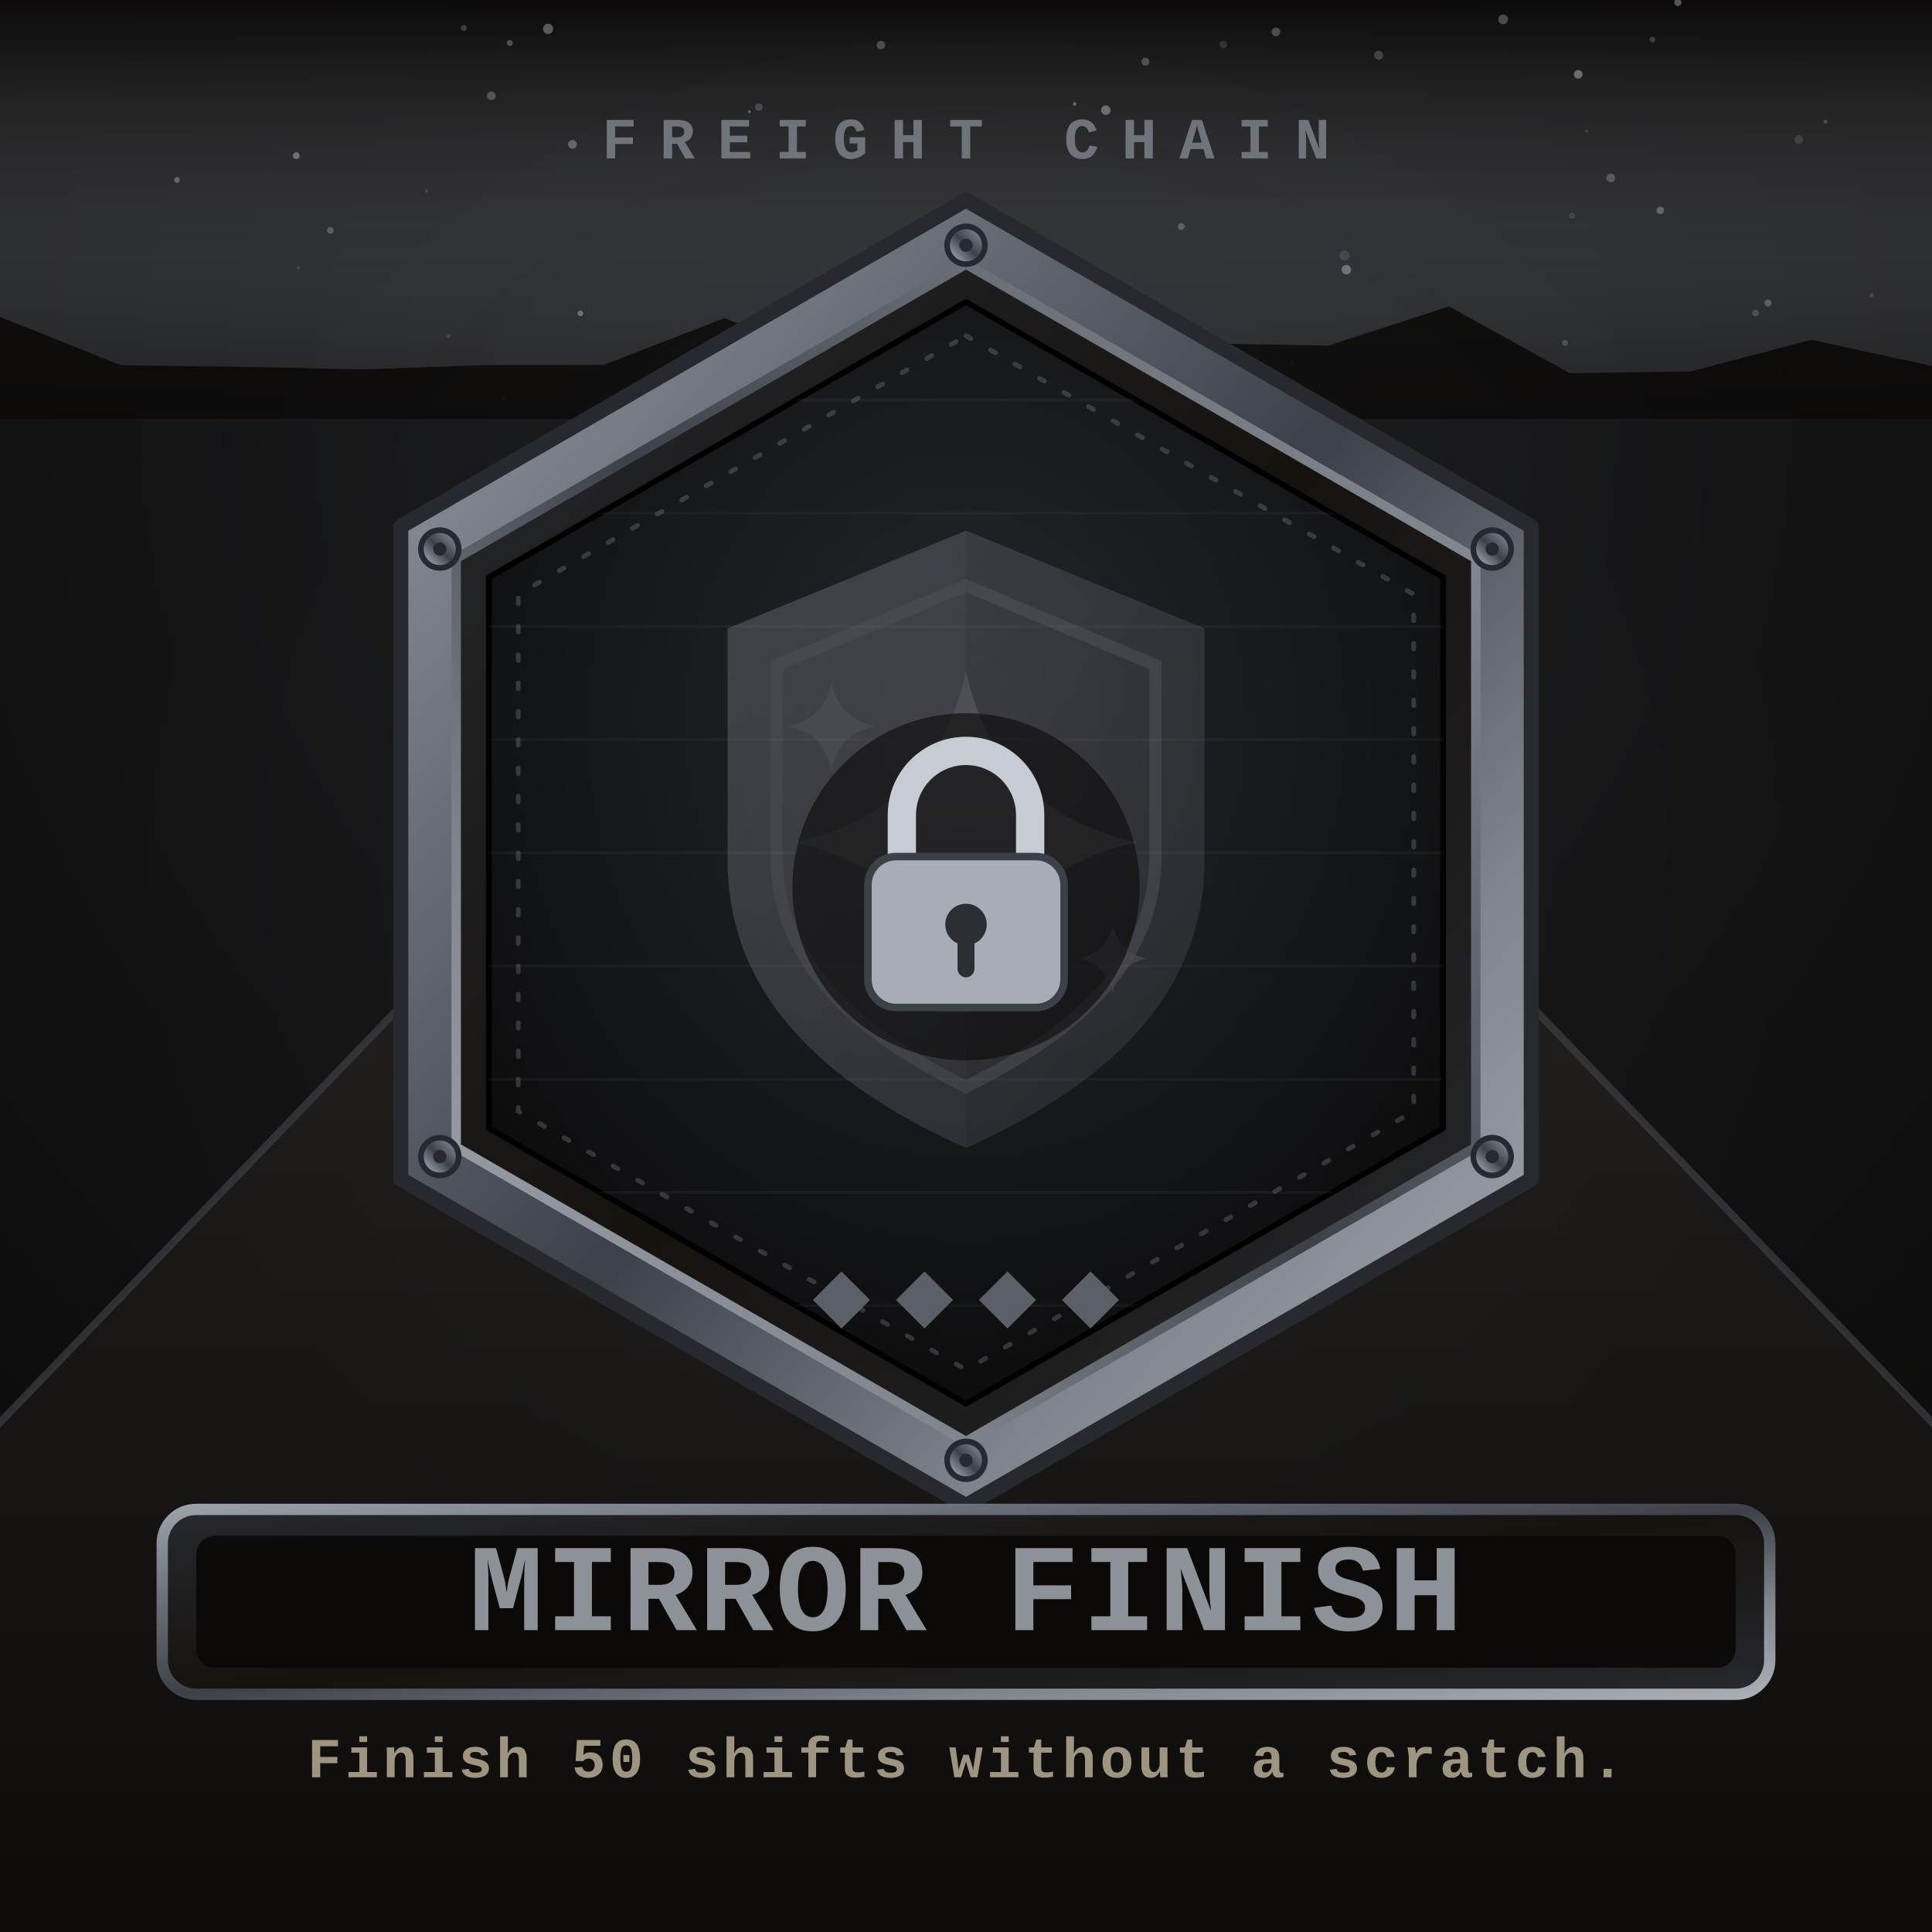
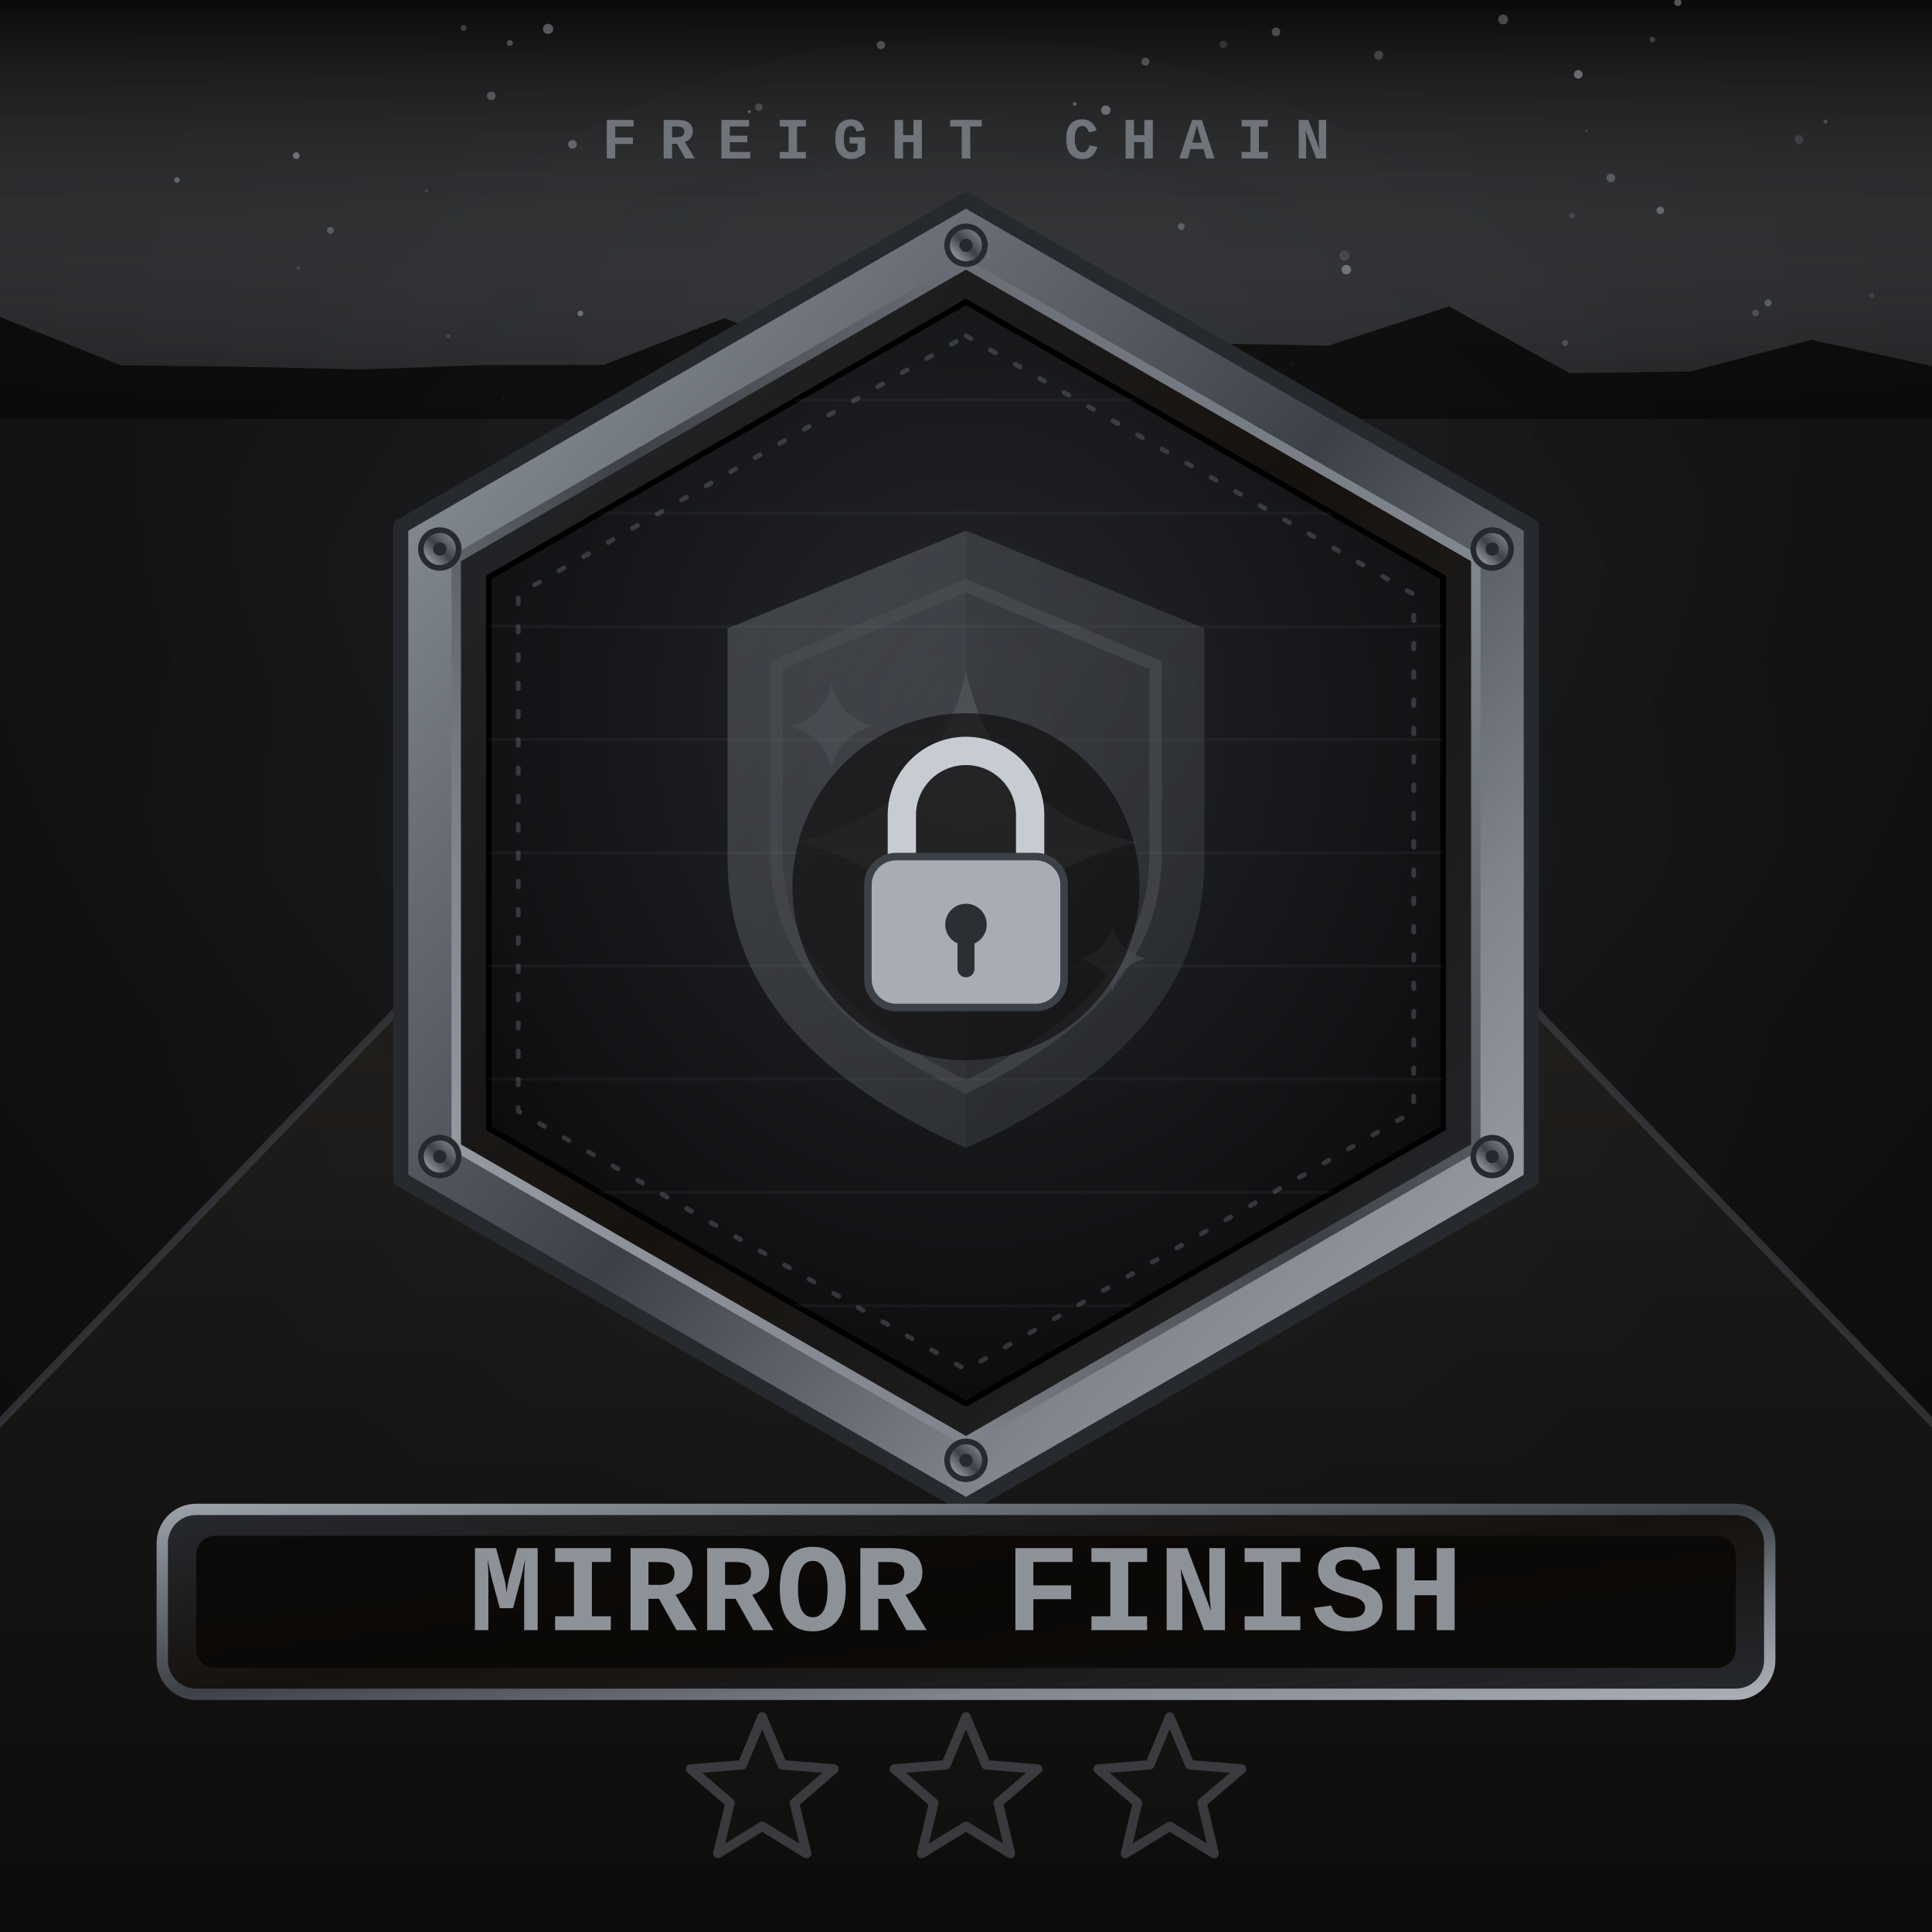
<svg xmlns="http://www.w3.org/2000/svg" width="1024" height="1024" viewBox="0 0 1024 1024" role="img" aria-label="Mirror Finish – Freight Chain achievement (locked)">
  <defs>
    <radialGradient id="bg" cx="50%" cy="22%" r="85%">
      <stop offset="0" stop-color="#1c1d20" />
      <stop offset="1" stop-color="#0b0a09" />
    </radialGradient>
    <linearGradient id="sky" x1="0" y1="0" x2="0" y2="1">
      <stop offset="0" stop-color="#0b0a09" />
      <stop offset="1" stop-color="#7b7f86" stop-opacity="0.1" />
    </linearGradient>
    <linearGradient id="road" x1="0" y1="0" x2="0" y2="1">
      <stop offset="0" stop-color="#2a2724" />
      <stop offset="1" stop-color="#0d0c0b" />
    </linearGradient>
    <linearGradient id="rim" x1="0" y1="0" x2="1" y2="1">
      <stop offset="0%" stop-color="#9aa0a8" />
      <stop offset="25%" stop-color="#6a6f77" />
      <stop offset="50%" stop-color="#3c4047" />
      <stop offset="75%" stop-color="#80858d" />
      <stop offset="100%" stop-color="#a9aeb5" />
    </linearGradient>
    <linearGradient id="rimB" x1="1" y1="0" x2="0" y2="1">
      <stop offset="0%" stop-color="#9aa0a8" />
      <stop offset="25%" stop-color="#6a6f77" />
      <stop offset="50%" stop-color="#3c4047" />
      <stop offset="75%" stop-color="#80858d" />
      <stop offset="100%" stop-color="#a9aeb5" />
    </linearGradient>
    <linearGradient id="bevel" x1="0" y1="0" x2="1" y2="1">
      <stop offset="0" stop-color="#26292e" />
      <stop offset=".5" stop-color="#16120e" />
      <stop offset="1" stop-color="#26292e" />
    </linearGradient>
    <radialGradient id="plate" cx="50%" cy="38%" r="75%">
      <stop offset="0" stop-color="#24262a" />
      <stop offset=".65" stop-color="#121315" />
      <stop offset="1" stop-color="#070605" />
    </radialGradient>
    <radialGradient id="halo" cx="50%" cy="50%" r="50%">
      <stop offset="0" stop-color="#7b7f86" stop-opacity="0.06" />
      <stop offset="1" stop-color="#7b7f86" stop-opacity="0" />
    </radialGradient>
    <linearGradient id="ga" x1="0" y1="0" x2="1" y2="1">
      <stop offset="0" stop-color="#8b9099" />
      <stop offset="1" stop-color="#4c5058" />
    </linearGradient>
    <linearGradient id="sheen" x1="0" y1="0" x2="1" y2="1">
      <stop offset="0" stop-color="#fff" stop-opacity="0" />
      <stop offset=".45" stop-color="#fff" stop-opacity="0" />
      <stop offset=".5" stop-color="#fff" stop-opacity="0" />
      <stop offset=".56" stop-color="#fff" stop-opacity="0" />
      <stop offset="1" stop-color="#fff" stop-opacity="0" />
    </linearGradient>
    <filter id="glow" x="-30%" y="-30%" width="160%" height="160%">
      <feGaussianBlur stdDeviation="9" result="b" />
      <feMerge>
        <feMergeNode in="b" />
        <feMergeNode in="SourceGraphic" />
      </feMerge>
    </filter>
  </defs>
  <rect width="1024" height="1024" fill="url(#bg)" />
  <rect width="1024" height="222" fill="url(#sky)" />
  <circle cx="967.5" cy="64.5" r="1.1" fill="#9aa0a8" opacity="0.3" />
  <circle cx="260.4" cy="50.8" r="2.3" fill="#9aa0a8" opacity="0.4" />
  <circle cx="497.8" cy="197.8" r="2.5" fill="#9aa0a8" opacity="0.6" />
  <circle cx="853.8" cy="94.3" r="2.3" fill="#9aa0a8" opacity="0.4" />
  <circle cx="1008.4" cy="194.8" r="2.6" fill="#9aa0a8" opacity="0.2" />
  <circle cx="880" cy="111.5" r="2" fill="#9aa0a8" opacity="0.5" />
  <circle cx="626.1" cy="120.1" r="1.8" fill="#9aa0a8" opacity="0.4" />
  <circle cx="586.1" cy="58.4" r="2.5" fill="#9aa0a8" opacity="0.6" />
  <circle cx="525.2" cy="137.6" r="0.8" fill="#9aa0a8" opacity="0.6" />
  <circle cx="237.7" cy="178.1" r="1.1" fill="#9aa0a8" opacity="0.2" />
  <circle cx="226.1" cy="101.1" r="0.9" fill="#9aa0a8" opacity="0.2" />
  <circle cx="676.3" cy="16.9" r="2.3" fill="#9aa0a8" opacity="0.4" />
  <circle cx="266.8" cy="210.9" r="1" fill="#9aa0a8" opacity="0.6" />
  <circle cx="569.6" cy="55.1" r="1" fill="#9aa0a8" opacity="0.5" />
  <circle cx="466.9" cy="23.9" r="2.2" fill="#9aa0a8" opacity="0.4" />
  <circle cx="175.1" cy="122.1" r="1.8" fill="#9aa0a8" opacity="0.4" />
  <circle cx="730.7" cy="29.3" r="2.4" fill="#9aa0a8" opacity="0.3" />
  <circle cx="245.8" cy="14.8" r="1.6" fill="#9aa0a8" opacity="0.3" />
  <circle cx="684.6" cy="192.5" r="1.1" fill="#9aa0a8" opacity="0.5" />
  <circle cx="713.6" cy="142.9" r="2.5" fill="#9aa0a8" opacity="0.6" />
  <circle cx="712.6" cy="135.5" r="2.7" fill="#9aa0a8" opacity="0.2" />
  <circle cx="303.4" cy="76.5" r="2.3" fill="#9aa0a8" opacity="0.5" />
  <circle cx="402.2" cy="56.8" r="2" fill="#9aa0a8" opacity="0.3" />
  <circle cx="833.2" cy="114.3" r="1.6" fill="#9aa0a8" opacity="0.2" />
  <circle cx="307.6" cy="166.1" r="1.5" fill="#9aa0a8" opacity="0.6" />
  <circle cx="648.4" cy="23.6" r="2" fill="#9aa0a8" opacity="0.2" />
  <circle cx="270.2" cy="22.8" r="1.6" fill="#9aa0a8" opacity="0.4" />
  <circle cx="796.7" cy="10.3" r="2.6" fill="#9aa0a8" opacity="0.4" />
  <circle cx="829.5" cy="181.8" r="1.6" fill="#9aa0a8" opacity="0.3" />
  <circle cx="889.3" cy="1.3" r="1.9" fill="#9aa0a8" opacity="0.5" />
  <circle cx="953.4" cy="74" r="2.3" fill="#9aa0a8" opacity="0.2" />
  <circle cx="944.4" cy="199" r="1.7" fill="#9aa0a8" opacity="0.2" />
  <circle cx="836.5" cy="39.4" r="2.3" fill="#9aa0a8" opacity="0.6" />
  <circle cx="607.1" cy="32.7" r="2.1" fill="#9aa0a8" opacity="0.4" />
  <circle cx="875.8" cy="21" r="1.5" fill="#9aa0a8" opacity="0.3" />
  <circle cx="424.5" cy="183.7" r="1" fill="#9aa0a8" opacity="0.5" />
  <circle cx="158.1" cy="141.9" r="0.9" fill="#9aa0a8" opacity="0.2" />
  <circle cx="397.2" cy="59.2" r="0.8" fill="#9aa0a8" opacity="0.5" />
  <circle cx="992.1" cy="156.5" r="1.2" fill="#9aa0a8" opacity="0.2" />
  <circle cx="93.8" cy="95.4" r="1.5" fill="#9aa0a8" opacity="0.5" />
  <circle cx="840.9" cy="69.4" r="0.8" fill="#9aa0a8" opacity="0.2" />
  <circle cx="157" cy="82.5" r="1.8" fill="#9aa0a8" opacity="0.6" />
  <circle cx="290.5" cy="15.3" r="2.7" fill="#9aa0a8" opacity="0.5" />
  <circle cx="244.6" cy="206.7" r="1" fill="#9aa0a8" opacity="0.2" />
  <circle cx="930.5" cy="165.9" r="1.8" fill="#9aa0a8" opacity="0.3" />
  <circle cx="937.1" cy="160.6" r="1.9" fill="#9aa0a8" opacity="0.4" />
  <path d="M0 222L0 168L64 193.6L128 194.4L192 195.8L256 193.5L320 193.4L384 168.6L448 194.1L512 190.1L576 197.1L640 182L704 183.2L768 162.4L832 197.8L896 196.9L960 180.1L1024 194L1024 222Z" fill="#0a0908" opacity=".9" />
  <polygon points="512,222 -260,1024 1284,1024" fill="url(#road)" />
  <line x1="512" y1="222" x2="-260" y2="1024" stroke="#3a3d42" stroke-width="4" opacity=".7" />
  <line x1="512" y1="222" x2="1284" y2="1024" stroke="#3a3d42" stroke-width="4" opacity=".7" />
  <polygon points="510.4,222.9 513.6,222.9 514.1,247 509.9,247" fill="#5b5f66" opacity="0.5" />
  <polygon points="508.8,296.6 515.2,296.6 516.4,349.9 507.6,349.9" fill="#5b5f66" opacity="0.5" />
  <polygon points="505.8,428.4 518.2,428.4 519.8,502.4 504.2,502.4" fill="#5b5f66" opacity="0.5" />
  <polygon points="501.9,603.9 522.1,603.9 524.1,695.3 499.9,695.3" fill="#5b5f66" opacity="0.5" />
  <circle cx="512" cy="452" r="470" fill="url(#halo)" />
  <text x="512" y="84" text-anchor="middle" font-family="ui-monospace,'SF Mono',Menlo,Consolas,'Liberation Mono','DejaVu Sans Mono',monospace" font-size="31" font-weight="700" fill="#6f747b" letter-spacing="12">FREIGHT CHAIN</text>
  <polygon points="512,106 811.6,279 811.6,625 512,798 212.4,625 212.4,279" fill="url(#rim)" stroke="#26292e" stroke-width="8" stroke-linejoin="round" />
  <polygon points="512,140 782.2,296 782.2,608 512,764 241.8,608 241.8,296" fill="url(#bevel)" stroke="url(#rimB)" stroke-width="5" stroke-linejoin="round" />
  <polygon points="512,160 764.9,306 764.9,598 512,744 259.1,598 259.1,306" fill="url(#plate)" stroke="#000" stroke-width="3" stroke-linejoin="round" />
  <g stroke="#7b7f86" stroke-width="1.5" opacity="0.08" clip-path="url(#cl)">
    <line x1="212" y1="212" x2="812" y2="212" />
    <line x1="212" y1="272" x2="812" y2="272" />
    <line x1="212" y1="332" x2="812" y2="332" />
    <line x1="212" y1="392" x2="812" y2="392" />
    <line x1="212" y1="452" x2="812" y2="452" />
    <line x1="212" y1="512" x2="812" y2="512" />
    <line x1="212" y1="572" x2="812" y2="572" />
    <line x1="212" y1="632" x2="812" y2="632" />
    <line x1="212" y1="692" x2="812" y2="692" />
  </g>
  <clipPath id="cl">
    <polygon points="512,160 764.9,306 764.9,598 512,744 259.1,598 259.1,306" />
  </clipPath>
  <polygon points="512,178 749.3,315 749.3,589 512,726 274.7,589 274.7,315" fill="none" stroke="#7b7f86" stroke-width="2.5" stroke-dasharray="3 12" stroke-linecap="round" opacity="0.35" />
  <circle cx="512" cy="130" r="10" fill="url(#rimB)" stroke="#26292e" stroke-width="3" />
  <circle cx="512" cy="130" r="3.5" fill="#26292e" />
  <circle cx="790.9" cy="291" r="10" fill="url(#rimB)" stroke="#26292e" stroke-width="3" />
  <circle cx="790.9" cy="291" r="3.5" fill="#26292e" />
  <circle cx="790.9" cy="613" r="10" fill="url(#rimB)" stroke="#26292e" stroke-width="3" />
  <circle cx="790.9" cy="613" r="3.5" fill="#26292e" />
  <circle cx="512" cy="774" r="10" fill="url(#rimB)" stroke="#26292e" stroke-width="3" />
  <circle cx="512" cy="774" r="3.5" fill="#26292e" />
  <circle cx="233.1" cy="613" r="10" fill="url(#rimB)" stroke="#26292e" stroke-width="3" />
  <circle cx="233.1" cy="613" r="3.5" fill="#26292e" />
  <circle cx="233.1" cy="291" r="10" fill="url(#rimB)" stroke="#26292e" stroke-width="3" />
  <circle cx="233.1" cy="291" r="3.5" fill="#26292e" />
  <g transform="translate(512 440) scale(1.62)" opacity=".34">
    <g>
      <path d="M0 -98L78 -66V10C78 58 40 86 0 104C-40 86 -78 58 -78 10V-66Z" fill="url(#ga)" />
      <path d="M0 -98L78 -66V10C78 58 40 86 0 104Z" fill="#17181a" opacity=".16" />
      <path d="M0 -80L62 -54V8C62 46 32 68 0 84C-32 68 -62 46 -62 8V-54Z" fill="none" stroke="#9aa0a8" stroke-width="4" opacity=".7" />
      <path d="M0 -52 Q10.08 -6.08 56 4 Q10.08 14.08 0 60 Q-10.08 14.08 -56 4 Q-10.08 -6.08 0 -52Z" fill="#9aa0a8" opacity="1" />
      <path d="M-44 -48 Q-41.48 -36.52 -30 -34 Q-41.48 -31.48 -44 -20 Q-46.52 -31.48 -58 -34 Q-46.52 -36.52 -44 -48Z" fill="#9aa0a8" opacity="0.85" />
      <path d="M48 31 Q49.98 40.02 59 42 Q49.98 43.98 48 53 Q46.02 43.98 37 42 Q46.02 40.02 48 31Z" fill="#9aa0a8" opacity="0.8" />
    </g>
  </g>
  <g transform="translate(512 470)">
    <circle r="92" fill="#0b0a09" opacity=".62" />
    <path d="M-34 -14V-38A34 34 0 0 1 34 -38V-14" fill="none" stroke="#c7ccd3" stroke-width="15" stroke-linecap="round" />
    <rect x="-52" y="-16" width="104" height="80" rx="15" fill="#a8adb5" />
    <rect x="-52" y="-16" width="104" height="80" rx="15" fill="none" stroke="#3c4047" stroke-width="4" />
    <circle cy="20" r="11" fill="#2b2e33" />
    <rect x="-4.5" y="26" width="9" height="22" rx="4.5" fill="#2b2e33" />
  </g>
-   <polygon points="446,676 459,689 446,702 433,689" fill="#5b5f66" stroke="#5b5f66" stroke-width="3" opacity="1" />
-   <polygon points="490,676 503,689 490,702 477,689" fill="#5b5f66" stroke="#5b5f66" stroke-width="3" opacity="1" />
-   <polygon points="534,676 547,689 534,702 521,689" fill="#5b5f66" stroke="#5b5f66" stroke-width="3" opacity="1" />
-   <polygon points="578,676 591,689 578,702 565,689" fill="#5b5f66" stroke="#5b5f66" stroke-width="3" opacity="1" />
  <polygon points="512,106 811.6,279 811.6,625 512,798 212.4,625 212.4,279" fill="url(#sheen)" stroke="none" />
  <rect x="86" y="800" width="852" height="98" rx="18" fill="url(#bevel)" stroke="url(#rim)" stroke-width="6" />
  <rect x="104" y="814" width="816" height="70" rx="10" fill="#0a0806" opacity=".9" />
  <text x="512" y="864" text-anchor="middle" font-family="ui-monospace,'SF Mono',Menlo,Consolas,'Liberation Mono','DejaVu Sans Mono',monospace" font-size="66" font-weight="800" fill="#8d9299" letter-spacing="1">MIRROR FINISH</text>
-   <text x="512" y="942" text-anchor="middle" font-family="ui-monospace,'SF Mono',Menlo,Consolas,'Liberation Mono','DejaVu Sans Mono',monospace" font-size="30" font-weight="700" fill="#9d957f" letter-spacing="2">
-     <tspan x="512" dy="0">Finish 50 shifts without a scratch.</tspan>
-   </text>
+   <polygon points="404,910 414.6,935.4 442,937.6 421.1,955.6 427.5,982.4 404,968 380.5,982.4 386.9,955.6 366,937.6 393.4,935.4" fill="#5b5f66" fill-opacity=".08" stroke="#5b5f66" stroke-width="5" stroke-linejoin="round" stroke-dasharray="0" stroke-linecap="round" opacity="0.55" />
+   <polygon points="512,910 522.6,935.4 550,937.6 529.1,955.6 535.5,982.4 512,968 488.5,982.4 494.9,955.6 474,937.6 501.4,935.4" fill="#5b5f66" fill-opacity=".08" stroke="#5b5f66" stroke-width="5" stroke-linejoin="round" stroke-dasharray="0" stroke-linecap="round" opacity="0.55" />
+   <polygon points="620,910 630.6,935.4 658,937.6 637.1,955.6 643.5,982.4 620,968 596.5,982.4 602.9,955.6 582,937.6 609.4,935.4" fill="#5b5f66" fill-opacity=".08" stroke="#5b5f66" stroke-width="5" stroke-linejoin="round" stroke-dasharray="0" stroke-linecap="round" opacity="0.55" />
</svg>
